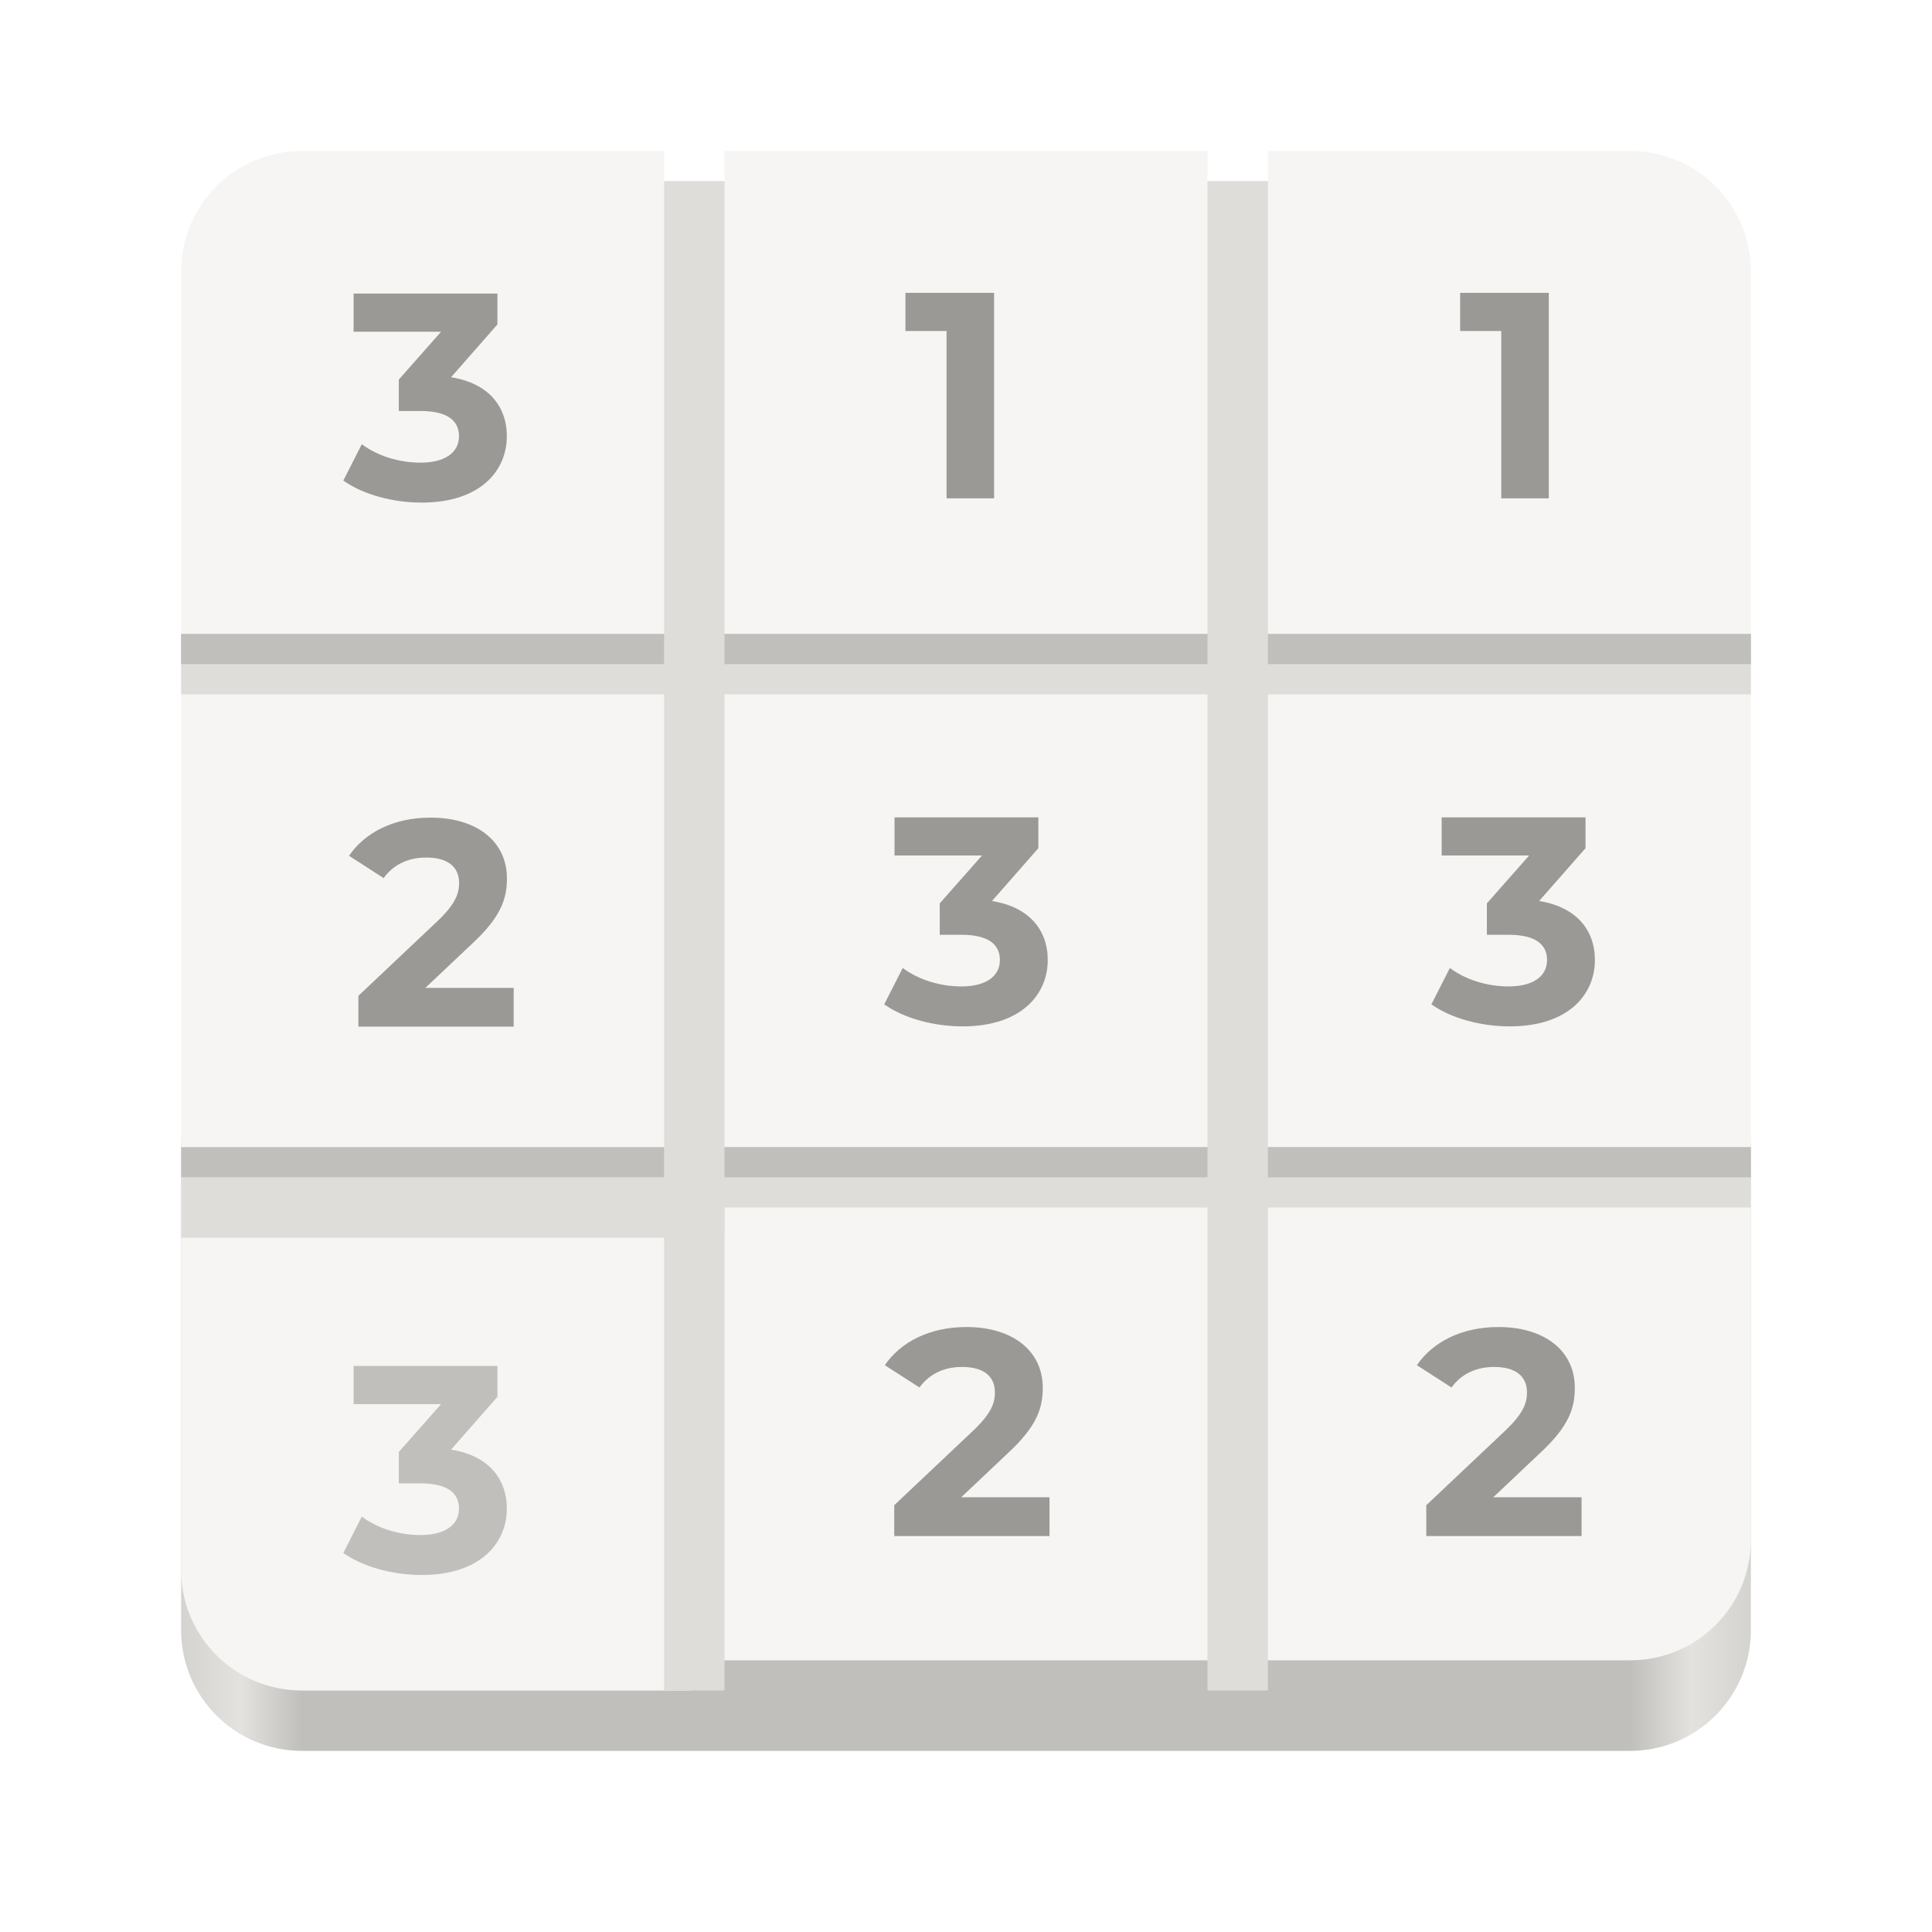
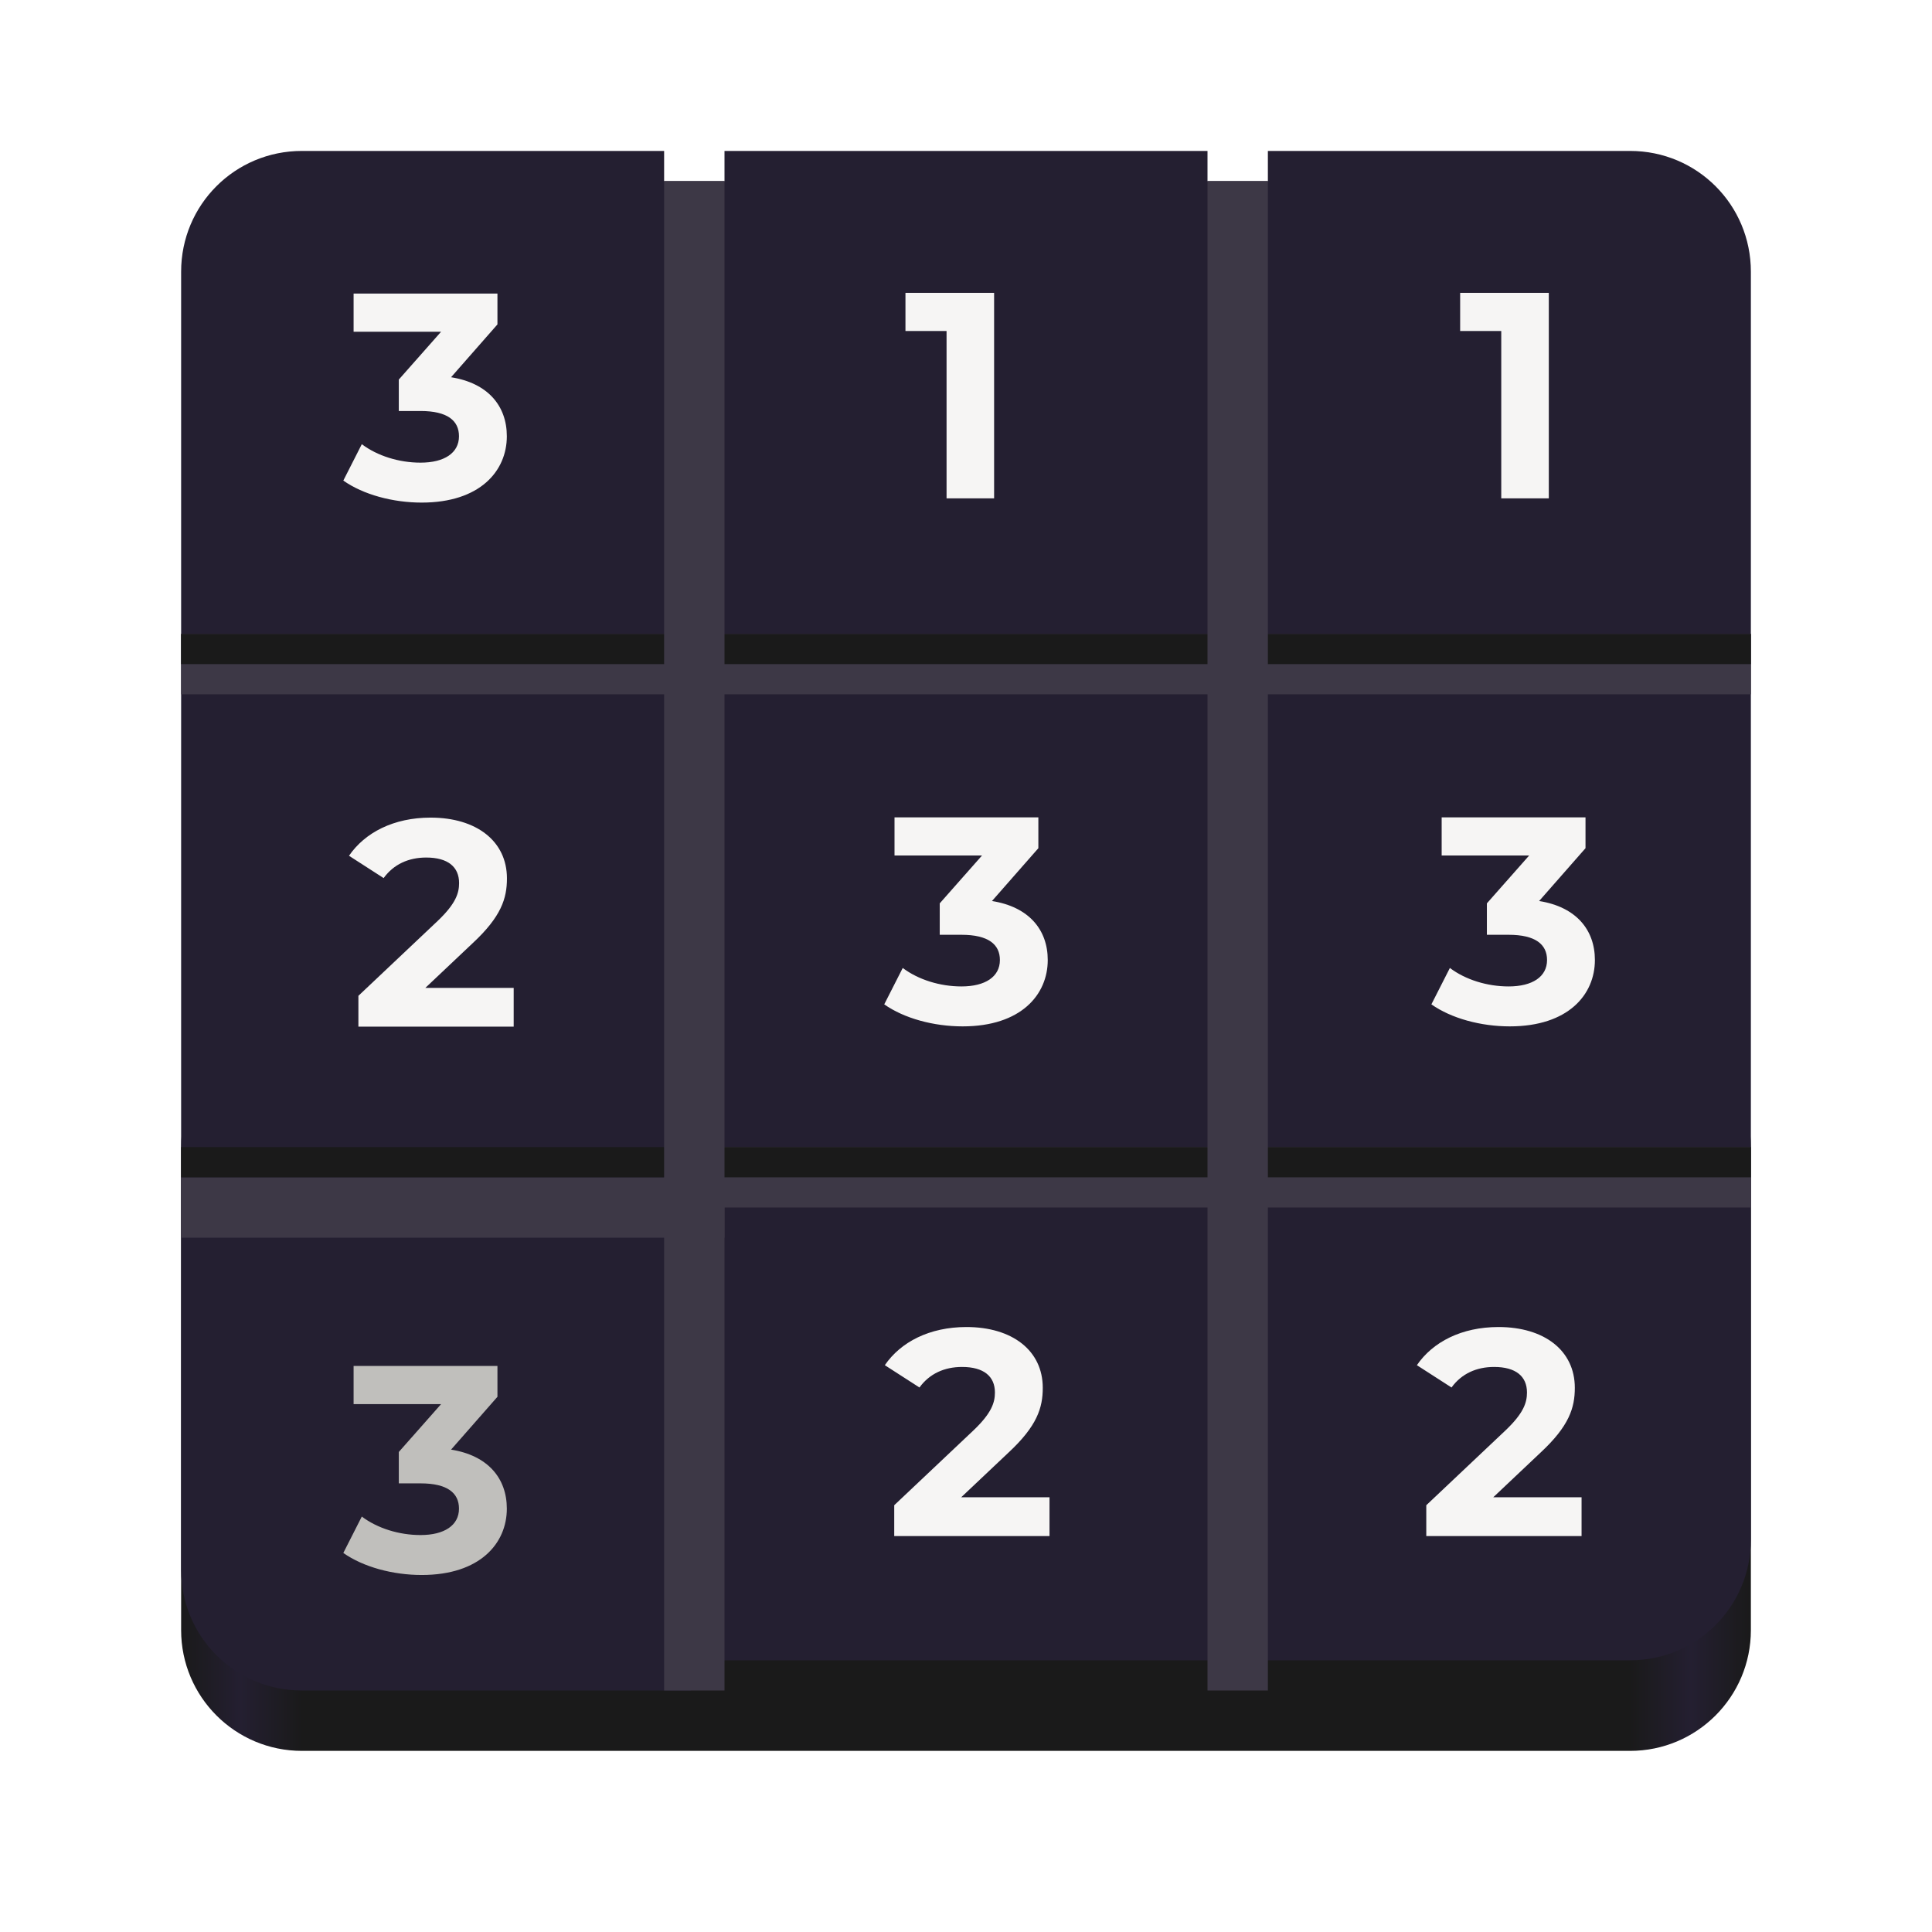
<svg xmlns="http://www.w3.org/2000/svg" xmlns:xlink="http://www.w3.org/1999/xlink" width="128" height="128" version="1.0">
  <defs>
    <linearGradient id="e">
-       <stop offset="0" stop-color="#d5d3cf" />
-       <stop offset=".038" stop-color="#e3e2df" />
-       <stop offset=".077" stop-color="#c0bfbc" />
-       <stop offset=".923" stop-color="#c0bfbc" />
-       <stop offset=".962" stop-color="#e3e2df" />
-       <stop offset="1" stop-color="#d5d3cf" />
+       <stop offset="0" stop-color="#1a1a1a" />
+       <stop offset=".038" stop-color="#241f31" />
+       <stop offset=".077" stop-color="#1a1a1a" />
+       <stop offset=".923" stop-color="#1a1a1a" />
+       <stop offset=".962" stop-color="#241f31" />
+       <stop offset="1" stop-color="#1a1a1a" />
    </linearGradient>
    <linearGradient id="f">
-       <stop offset="0" stop-color="#fff" />
-       <stop offset="1" stop-color="#f6f5f4" />
-     </linearGradient>
-     <linearGradient id="a" x2="1" gradientUnits="userSpaceOnUse" gradientTransform="matrix(8 16 -8.30769 16.6154 60.226 -244.305)">
-       <stop stop-color="#D6D5D0" />
-       <stop offset=".531" stop-color="#EBEBEB" />
-       <stop offset="1" stop-color="#D8D7D2" />
-     </linearGradient>
-     <linearGradient id="b" x2="1" gradientUnits="userSpaceOnUse" gradientTransform="matrix(8 16 -8.30769 16.6154 60.226 -244.305)">
-       <stop stop-color="#D6D5D0" />
-       <stop offset=".531" stop-color="#EBEBEB" />
-       <stop offset="1" stop-color="#D8D7D2" />
-     </linearGradient>
-     <linearGradient id="c" x2="1" gradientUnits="userSpaceOnUse" gradientTransform="matrix(8 16 -8.30769 16.6154 60.226 -244.305)">
-       <stop stop-color="#D6D5D0" />
-       <stop offset=".531" stop-color="#EBEBEB" />
-       <stop offset="1" stop-color="#D8D7D2" />
-     </linearGradient>
-     <linearGradient id="d" x2="1" gradientUnits="userSpaceOnUse" gradientTransform="matrix(8 16 -8.30769 16.6154 60.226 -244.305)">
-       <stop stop-color="#D6D5D0" />
-       <stop offset=".531" stop-color="#EBEBEB" />
-       <stop offset="1" stop-color="#D8D7D2" />
+       <stop offset="0" stop-color="#3d3846" />
+       <stop offset="1" stop-color="#241f31" />
    </linearGradient>
    <linearGradient xlink:href="#e" id="g" gradientUnits="userSpaceOnUse" gradientTransform="matrix(1.0015 0 0 .99993 72.09 56.015)" x1="43.844" y1="234" x2="-60" y2="234" />
  </defs>
  <g transform="translate(0 -172)">
    <rect y="240" x="12" width="104" height="48" rx="8" ry="8" fill="url(#g)" />
-     <path d="M20 182c-4.432 0-8 3.568-8 8v86c0 4.432 3.568 8 8 8h25.75l2.25-2h60c4.432 0 8-3.568 8-8v-84c0-4.432-3.568-8-8-8H84v2h-4v-2H48v2h-4v-2z" fill="#f6f5f4" />
+     <path d="M20 182c-4.432 0-8 3.568-8 8v86c0 4.432 3.568 8 8 8h25.75l2.25-2h60c4.432 0 8-3.568 8-8v-84c0-4.432-3.568-8-8-8H84v2h-4v-2H48v2h-4v-2z" fill="#241f31" />
    <g fill="none">
-       <path d="M12 252h34v-2h70" stroke="#deddda" stroke-width="4" />
-       <path d="M12 249h104" stroke="#c0bfbc" stroke-width="2" />
-       <path d="M12 216h104" stroke="#deddda" stroke-width="4" />
-       <path d="M12 215h104" stroke="#c0bfbc" stroke-width="2" />
-       <path d="M46 184v100M82 184v100" stroke="#deddda" stroke-width="4" />
+       <path d="M12 252h34v-2h70" stroke="#3d3846" stroke-width="4" />
+       <path d="M12 249h104" stroke="#1a1a1a" stroke-width="2" />
+       <path d="M12 216h104" stroke="#3d3846" stroke-width="4" />
+       <path d="M12 215h104" stroke="#1a1a1a" stroke-width="2" />
+       <path d="M46 184v100M82 184v100" stroke="#3d3846" stroke-width="4" />
    </g>
  </g>
-   <path d="M29.884 24.993l3.073-3.5V19.45h-9.53v2.528h5.796l-2.801 3.17v2.082h1.44c1.789 0 2.547.642 2.547 1.672 0 1.109-.972 1.75-2.548 1.75-1.42 0-2.859-.446-3.89-1.224l-1.225 2.411c1.323.934 3.287 1.459 5.193 1.459 3.87 0 5.64-2.1 5.64-4.396 0-2.003-1.244-3.52-3.695-3.909z" aria-label="3" font-weight="700" font-size="19.449" font-family="Montserrat" letter-spacing="0" word-spacing="0" fill="#9a9996" stroke-width="4.862" />
+   <path d="M29.884 24.993l3.073-3.5V19.45h-9.53v2.528h5.796l-2.801 3.17v2.082h1.44c1.789 0 2.547.642 2.547 1.672 0 1.109-.972 1.75-2.548 1.75-1.42 0-2.859-.446-3.89-1.224l-1.225 2.411c1.323.934 3.287 1.459 5.193 1.459 3.87 0 5.64-2.1 5.64-4.396 0-2.003-1.244-3.52-3.695-3.909z" aria-label="3" font-weight="700" font-size="19.449" font-family="Montserrat" letter-spacing="0" word-spacing="0" fill="#f6f5f4" stroke-width="4.862" />
  <path d="M29.884 96.041l3.073-3.5v-2.043h-9.53v2.529h5.796l-2.801 3.17v2.08h1.44c1.789 0 2.547.643 2.547 1.674 0 1.108-.972 1.75-2.548 1.75-1.42 0-2.859-.447-3.89-1.225l-1.225 2.411c1.323.934 3.287 1.46 5.193 1.46 3.87 0 5.64-2.101 5.64-4.396 0-2.004-1.244-3.52-3.695-3.91z" aria-label="3" font-weight="700" font-size="19.449" font-family="Montserrat" letter-spacing="0" word-spacing="0" fill="#c0bfbc" stroke-width="4.862" />
-   <path d="M65.721 59.695l3.073-3.5v-2.043h-9.53v2.528h5.796l-2.8 3.17v2.082h1.439c1.789 0 2.547.642 2.547 1.672 0 1.109-.972 1.75-2.547 1.75-1.42 0-2.86-.446-3.89-1.224l-1.226 2.411C59.906 67.475 61.87 68 63.776 68c3.87 0 5.64-2.1 5.64-4.396 0-2.003-1.244-3.52-3.695-3.909zM101.971 59.695l3.073-3.5v-2.043h-9.53v2.528h5.796l-2.8 3.17v2.082h1.439c1.789 0 2.547.642 2.547 1.672 0 1.109-.972 1.75-2.547 1.75-1.42 0-2.86-.446-3.89-1.224l-1.226 2.411c1.323.934 3.287 1.459 5.193 1.459 3.87 0 5.64-2.1 5.64-4.396 0-2.003-1.244-3.52-3.695-3.909z" aria-label="3" font-weight="700" font-size="19.449" font-family="Montserrat" letter-spacing="0" word-spacing="0" fill="#9a9996" stroke-width="4.862" />
-   <path d="M98.93 99.2l3.13-2.957c1.906-1.77 2.276-2.976 2.276-4.298 0-2.47-2.023-4.026-5.057-4.026-2.45 0-4.356.992-5.407 2.528l2.295 1.478c.662-.914 1.653-1.361 2.82-1.361 1.44 0 2.179.622 2.179 1.692 0 .661-.214 1.361-1.42 2.509l-5.251 4.96v2.042h10.288v-2.568zM63.68 99.2l3.13-2.957c1.906-1.77 2.276-2.976 2.276-4.298 0-2.47-2.023-4.026-5.057-4.026-2.45 0-4.356.992-5.407 2.528l2.295 1.478c.662-.914 1.653-1.361 2.82-1.361 1.44 0 2.179.622 2.179 1.692 0 .661-.214 1.361-1.42 2.509l-5.251 4.96v2.042h10.288v-2.568z" aria-label="2" font-weight="700" font-size="19.449" font-family="Montserrat" letter-spacing="0" word-spacing="0" fill="#9a9996" stroke-width="4.862" />
-   <path d="M96.739 19.402v2.528h2.723v11.087h3.15V19.402zM59.989 19.402v2.528h2.723v11.087h3.15V19.402z" aria-label="1" font-weight="700" font-size="19.449" font-family="Montserrat" letter-spacing="0" word-spacing="0" fill="#9a9996" stroke-width="4.862" />
-   <path d="M28.18 65.45l3.13-2.957c1.906-1.77 2.276-2.976 2.276-4.298 0-2.47-2.023-4.026-5.057-4.026-2.45 0-4.356.992-5.407 2.528l2.295 1.478c.662-.914 1.653-1.361 2.82-1.361 1.44 0 2.179.622 2.179 1.692 0 .661-.214 1.361-1.42 2.509l-5.251 4.96v2.042h10.288v-2.568z" aria-label="2" font-weight="700" font-size="19.449" font-family="Montserrat" letter-spacing="0" word-spacing="0" fill="#9a9996" stroke-width="4.862" />
+   <path d="M65.721 59.695l3.073-3.5v-2.043h-9.53v2.528h5.796l-2.8 3.17v2.082h1.439c1.789 0 2.547.642 2.547 1.672 0 1.109-.972 1.75-2.547 1.75-1.42 0-2.86-.446-3.89-1.224l-1.226 2.411C59.906 67.475 61.87 68 63.776 68c3.87 0 5.64-2.1 5.64-4.396 0-2.003-1.244-3.52-3.695-3.909zM101.971 59.695l3.073-3.5v-2.043h-9.53v2.528h5.796l-2.8 3.17v2.082h1.439c1.789 0 2.547.642 2.547 1.672 0 1.109-.972 1.75-2.547 1.75-1.42 0-2.86-.446-3.89-1.224l-1.226 2.411c1.323.934 3.287 1.459 5.193 1.459 3.87 0 5.64-2.1 5.64-4.396 0-2.003-1.244-3.52-3.695-3.909z" aria-label="3" font-weight="700" font-size="19.449" font-family="Montserrat" letter-spacing="0" word-spacing="0" fill="#f6f5f4" stroke-width="4.862" />
+   <path d="M98.93 99.2l3.13-2.957c1.906-1.77 2.276-2.976 2.276-4.298 0-2.47-2.023-4.026-5.057-4.026-2.45 0-4.356.992-5.407 2.528l2.295 1.478c.662-.914 1.653-1.361 2.82-1.361 1.44 0 2.179.622 2.179 1.692 0 .661-.214 1.361-1.42 2.509l-5.251 4.96v2.042h10.288v-2.568zM63.68 99.2l3.13-2.957c1.906-1.77 2.276-2.976 2.276-4.298 0-2.47-2.023-4.026-5.057-4.026-2.45 0-4.356.992-5.407 2.528l2.295 1.478c.662-.914 1.653-1.361 2.82-1.361 1.44 0 2.179.622 2.179 1.692 0 .661-.214 1.361-1.42 2.509l-5.251 4.96v2.042h10.288v-2.568z" aria-label="2" font-weight="700" font-size="19.449" font-family="Montserrat" letter-spacing="0" word-spacing="0" fill="#f6f5f4" stroke-width="4.862" />
+   <path d="M96.739 19.402v2.528h2.723v11.087h3.15V19.402zM59.989 19.402v2.528h2.723v11.087h3.15V19.402z" aria-label="1" font-weight="700" font-size="19.449" font-family="Montserrat" letter-spacing="0" word-spacing="0" fill="#f6f5f4" stroke-width="4.862" />
+   <path d="M28.18 65.45l3.13-2.957c1.906-1.77 2.276-2.976 2.276-4.298 0-2.47-2.023-4.026-5.057-4.026-2.45 0-4.356.992-5.407 2.528l2.295 1.478c.662-.914 1.653-1.361 2.82-1.361 1.44 0 2.179.622 2.179 1.692 0 .661-.214 1.361-1.42 2.509l-5.251 4.96v2.042h10.288v-2.568z" aria-label="2" font-weight="700" font-size="19.449" font-family="Montserrat" letter-spacing="0" word-spacing="0" fill="#f6f5f4" stroke-width="4.862" />
</svg>
